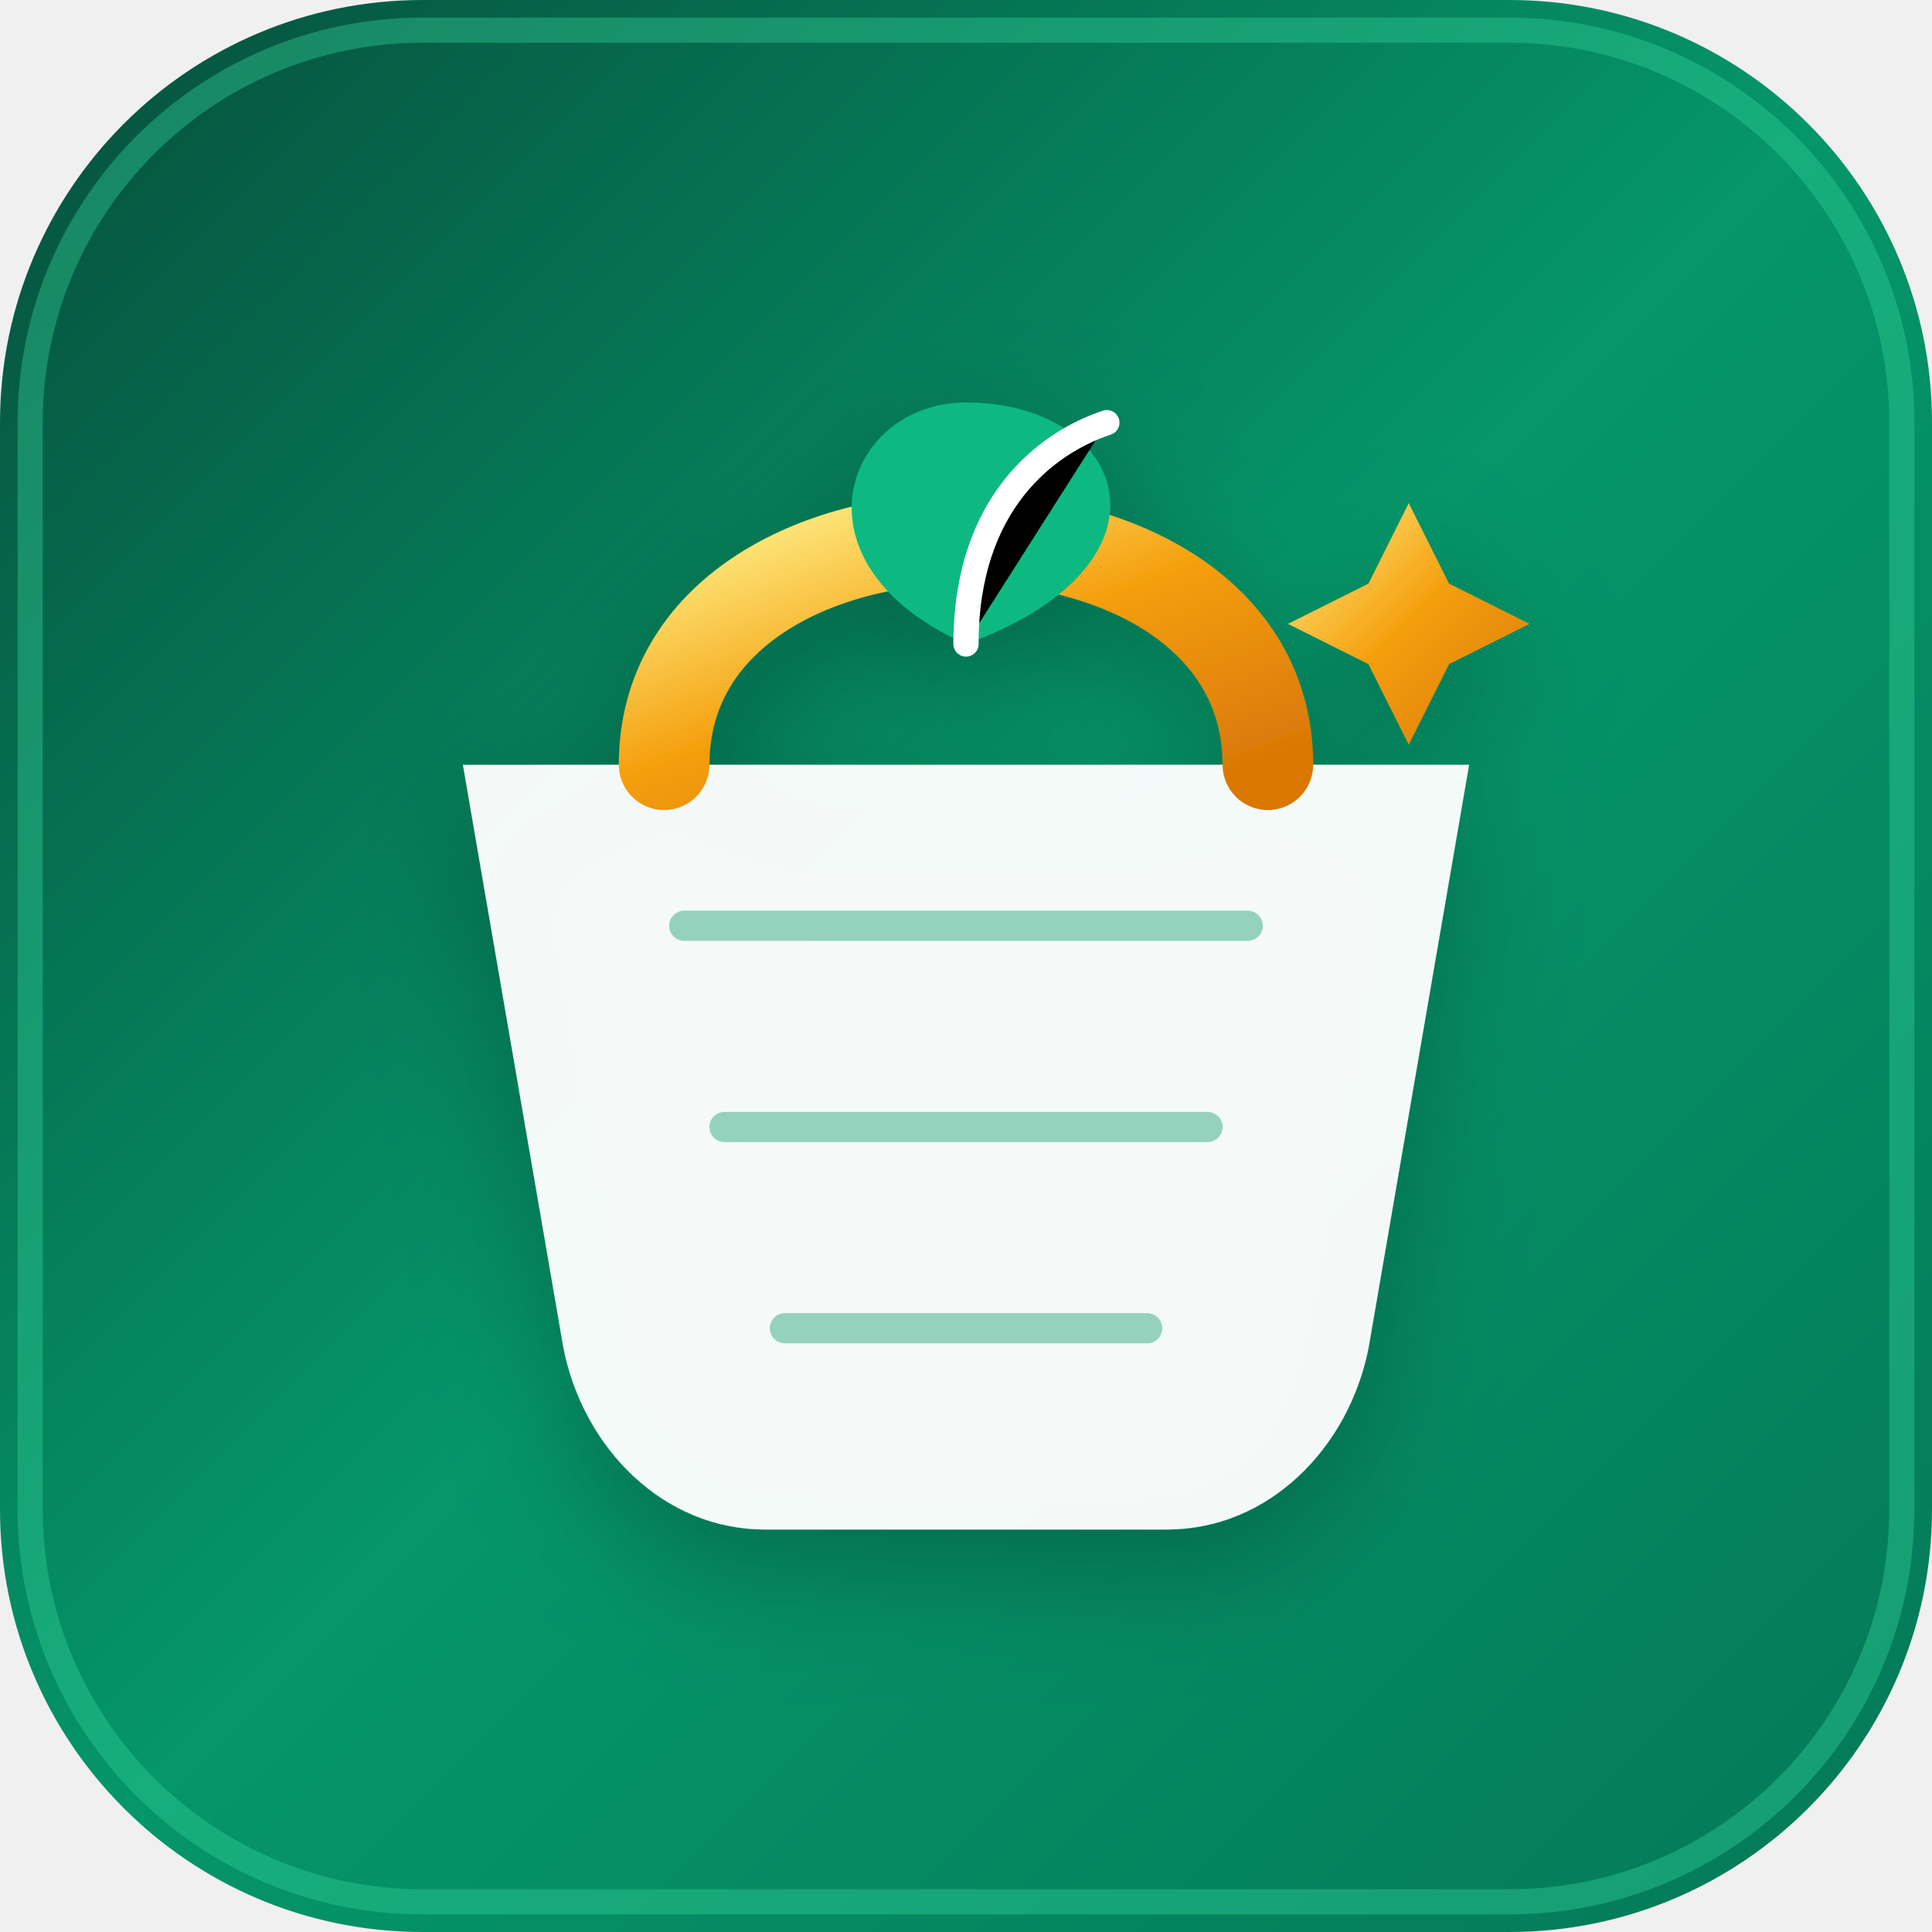
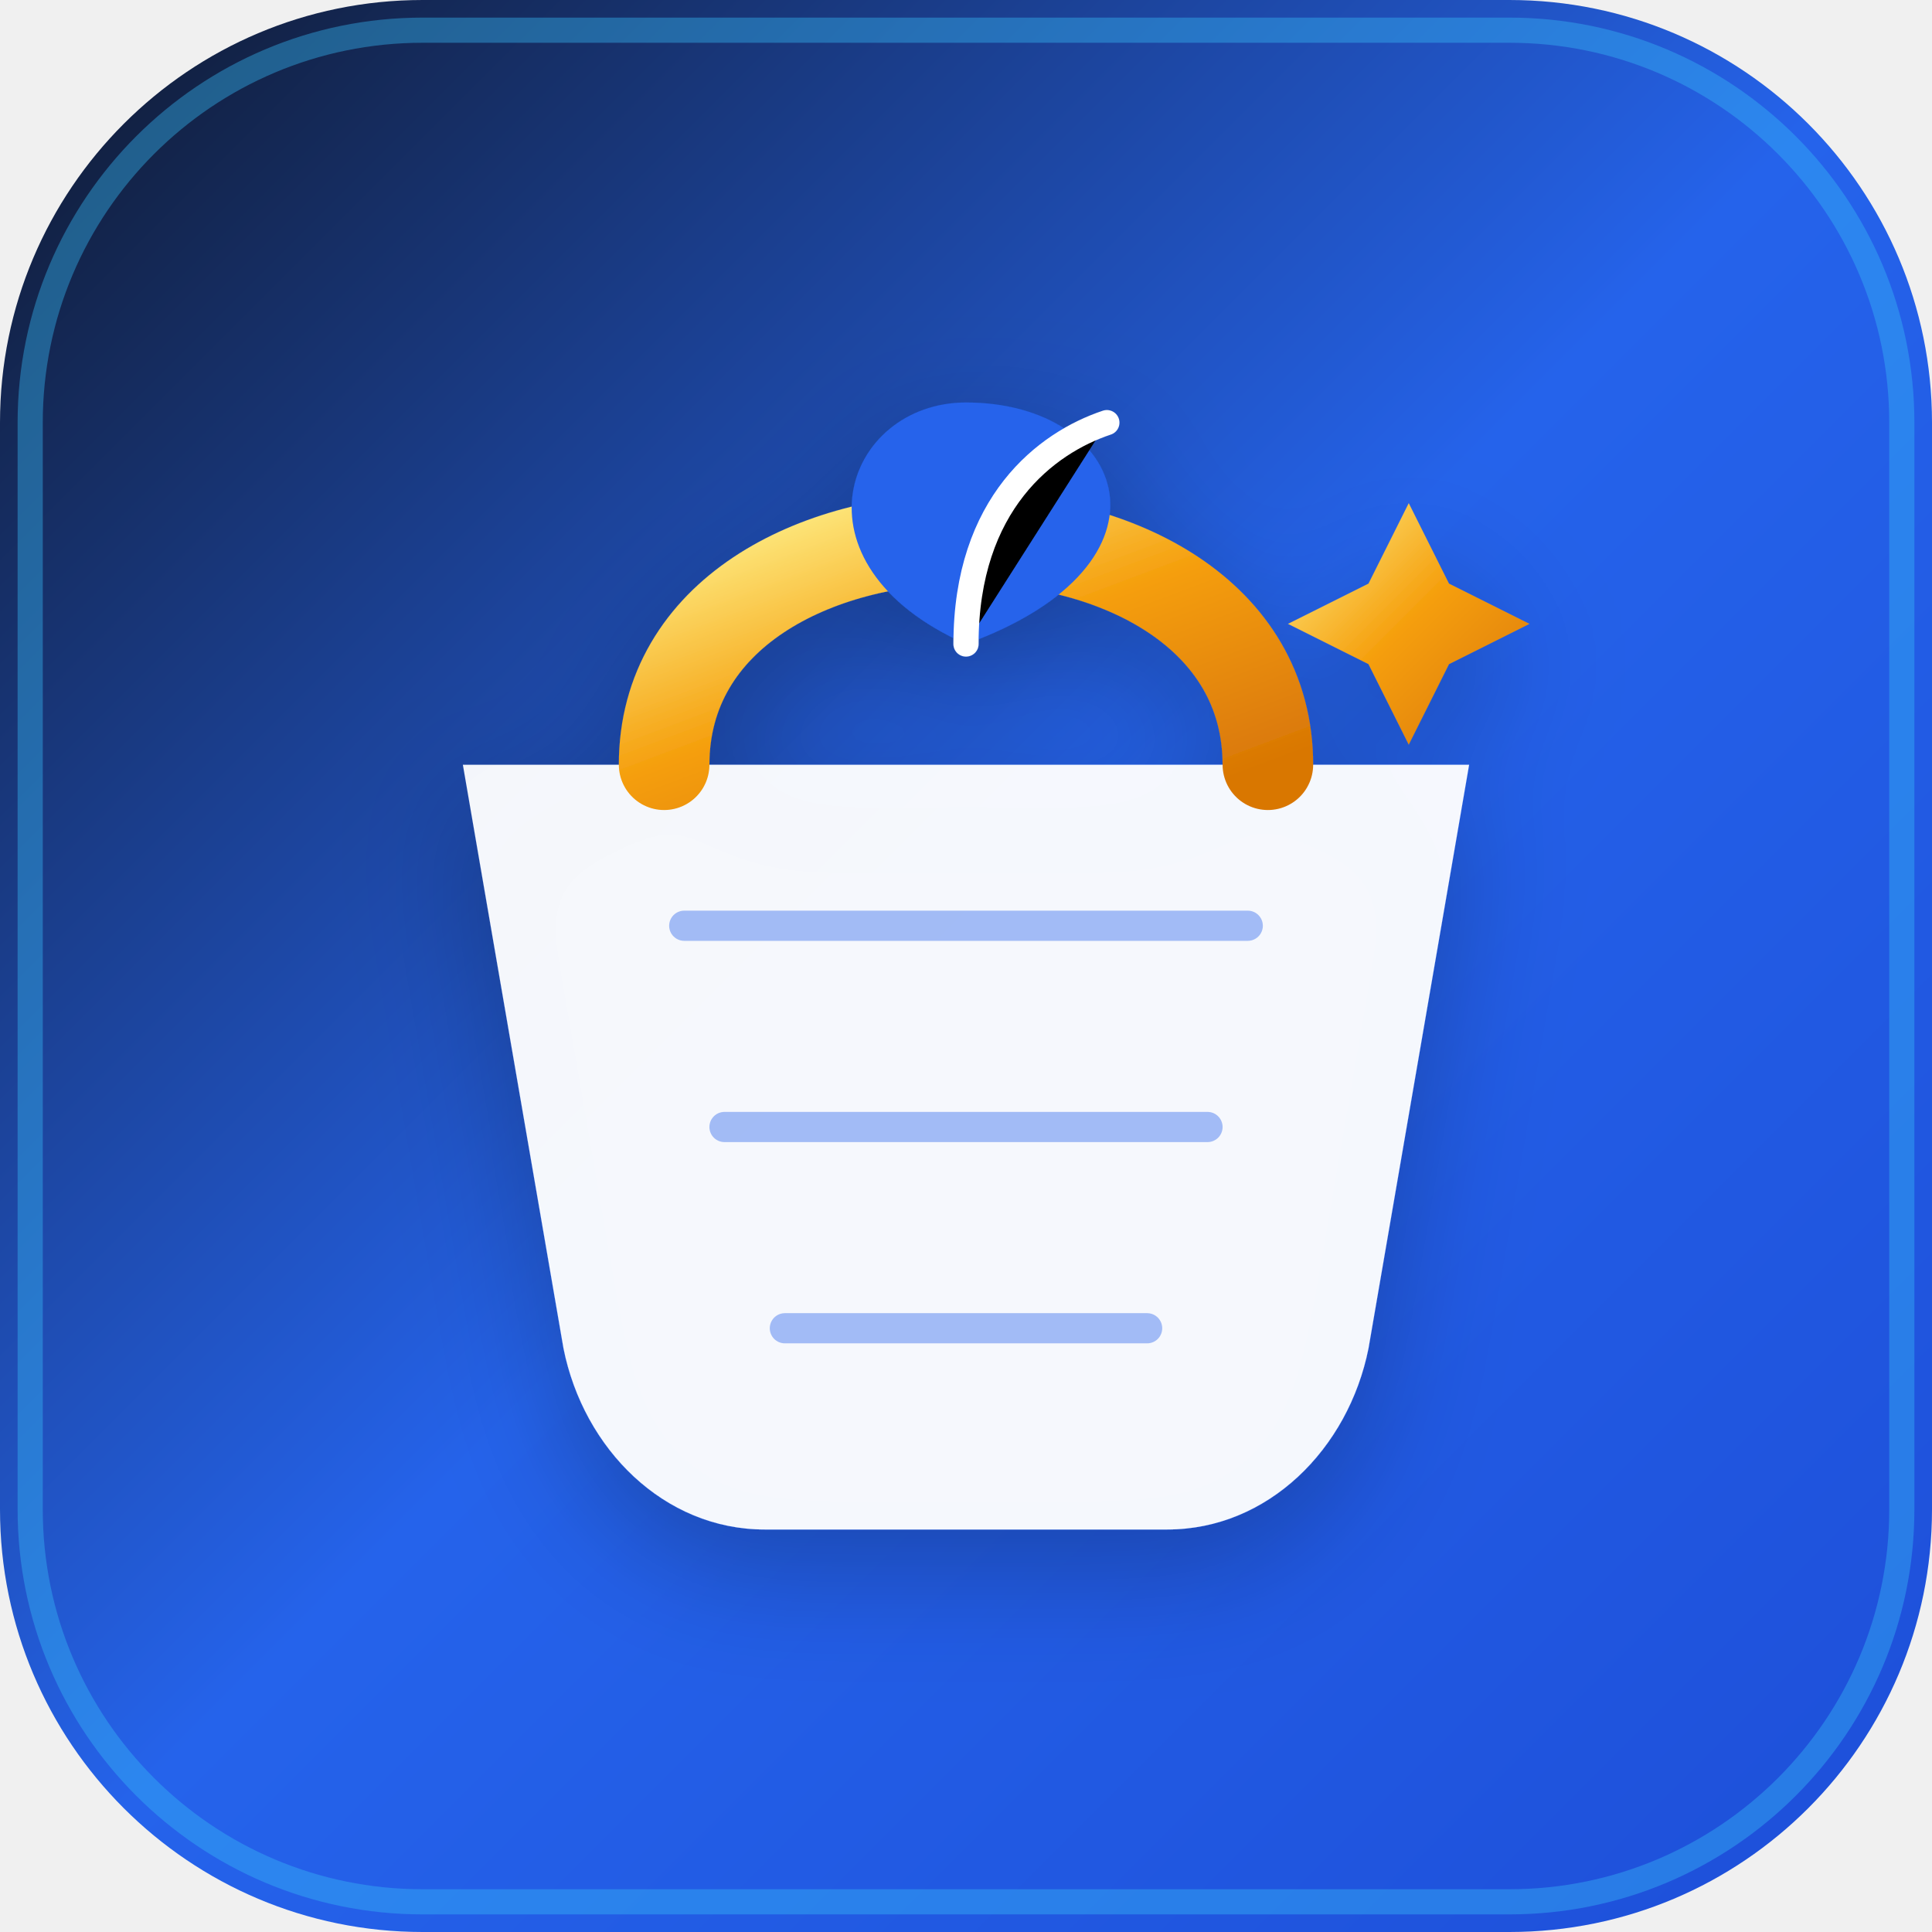
<svg xmlns="http://www.w3.org/2000/svg" viewBox="0 0 192 192" width="192" height="192">
  <defs>
    <linearGradient id="bgGrad192" x1="0%" y1="0%" x2="100%" y2="100%">
-       <stop offset="0%" stop-color="#064e3b" />
-       <stop offset="50%" stop-color="#059669" />
-       <stop offset="100%" stop-color="#047857" />
+       <stop offset="0%" stop-color="#0f172a" />
+       <stop offset="50%" stop-color="#2563eb" />
+       <stop offset="100%" stop-color="#1d4ed8" />
    </linearGradient>
    <linearGradient id="goldGrad192" x1="0%" y1="0%" x2="100%" y2="100%">
      <stop offset="0%" stop-color="#fef08a" />
      <stop offset="50%" stop-color="#f59e0b" />
      <stop offset="100%" stop-color="#d97706" />
    </linearGradient>
    <filter id="glow192" x="-20%" y="-20%" width="140%" height="140%">
      <feDropShadow dx="0" dy="4" stdDeviation="6" flood-color="#000" flood-opacity="0.25" />
    </filter>
  </defs>
  <rect width="192" height="192" rx="42" fill="url(#bgGrad192)" />
-   <rect x="3" y="3" width="186" height="186" rx="39" fill="none" stroke="#34d399" stroke-width="2.5" stroke-opacity="0.4" />
+   <rect x="3" y="3" width="186" height="186" rx="39" fill="none" stroke="#38bdf8" stroke-width="2.5" stroke-opacity="0.4" />
  <g filter="url(#glow192)" transform="translate(24, 24)">
    <path d="M22 52 H122 L112 110 C110 120 102 128 92 128 H52 C42 128 34 120 32 110 Z" fill="#ffffff" fill-opacity="0.95" />
    <path d="M42 52 C42 22 102 22 102 52" fill="none" stroke="url(#goldGrad192)" stroke-width="9" stroke-linecap="round" />
-     <path d="M44 68 H100 M48 88 H96 M54 108 H90" stroke="#059669" stroke-width="3" stroke-linecap="round" stroke-opacity="0.4" />
-     <path d="M72 16 C88 16 94 32 72 40 C54 32 60 16 72 16 Z" fill="#10b981" />
+     <path d="M44 68 H100 M48 88 H96 M54 108 H90" stroke="#2563eb" stroke-width="3" stroke-linecap="round" stroke-opacity="0.4" />
+     <path d="M72 16 C88 16 94 32 72 40 C54 32 60 16 72 16 Z" fill="#2563eb" />
    <path d="M72 40 C72 26 80 20 86 18" stroke="#ffffff" stroke-width="2.5" stroke-linecap="round" />
    <path d="M116 26 L120 34 L128 38 L120 42 L116 50 L112 42 L104 38 L112 34 Z" fill="url(#goldGrad192)" />
  </g>
</svg>
